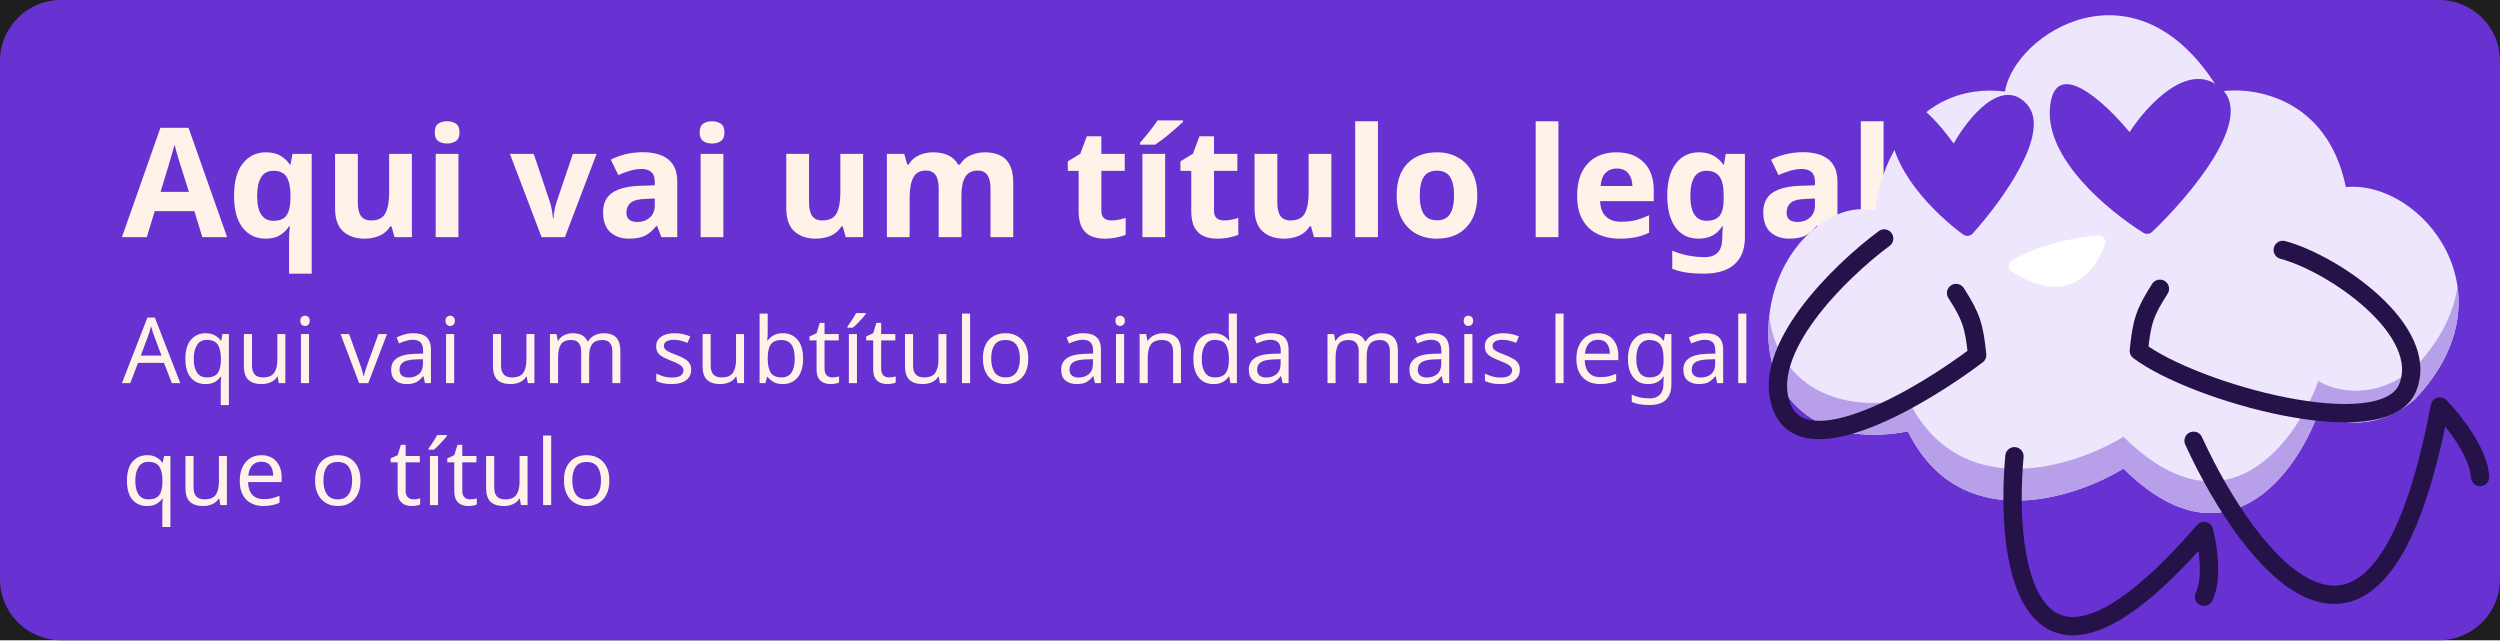
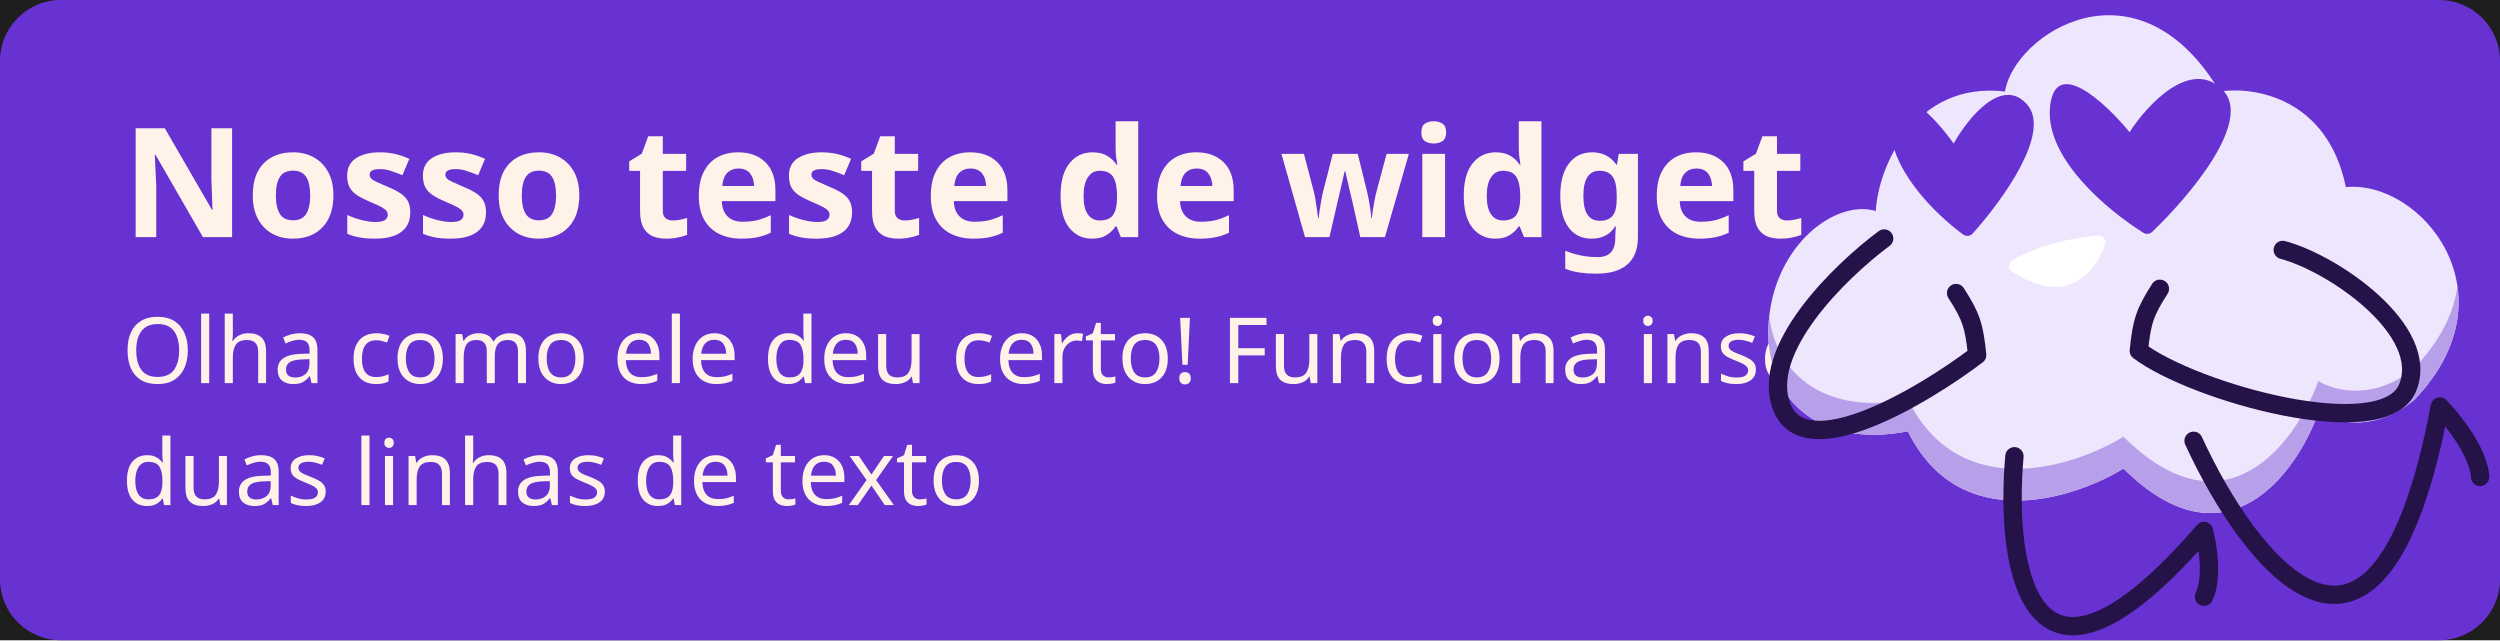
<svg xmlns="http://www.w3.org/2000/svg" width="328" height="84" viewBox="0 0 328 84" fill="none">
  <rect width="328" height="84" fill="#1E1E1E" />
  <g clip-path="url(#clip0_0_1)">
    <rect width="328" height="84" rx="8" fill="#6732D1" />
    <text fill="#FFF2E8" xml:space="preserve" style="white-space: pre" font-family="Source Sans Pro" font-size="20" font-weight="bold" letter-spacing="0em">
-       <tspan x="16" y="31.11">Aqui vai um título legal</tspan>
+       <tspan x="16" y="31.11">Nosso teste de widget</tspan>
    </text>
    <text fill="#FFF2E8" xml:space="preserve" style="white-space: pre" font-family="Source Sans Pro" font-size="12" letter-spacing="0em">
-       <tspan x="16" y="50.266">Aqui vai um subtítulo ainda mais legal </tspan>
-       <tspan x="16" y="66.266">que o título</tspan>
+       <tspan x="16" y="50.266">Olha como ele deu certo! Funciona inserir </tspan>
+       <tspan x="16" y="66.266">duas linhas de texto</tspan>
    </text>
    <path d="M291.233 12.006C280.402 -6.107 264.258 4.443 263.055 12.006C251.261 10.613 246.406 21.875 246.105 27.681C240.838 26.129 232.912 32.045 232.067 42.063C231.223 52.081 238.384 58.901 250.317 56.593C257.056 70.248 271.978 65.534 278.597 61.47C292.075 74.846 301.261 62.166 304.169 54.155C306.175 55.432 311.51 56.872 316.805 52.413C330.027 38.58 317.692 23.601 307.779 24.546C305.373 12.842 295.745 11.309 291.233 12.006Z" fill="#EEE6FC" />
    <path fill-rule="evenodd" clip-rule="evenodd" d="M232.122 41.505C233.1 49.477 239.885 54.435 250.317 52.417C257.056 66.072 271.978 61.358 278.597 57.294C292.075 70.67 301.261 57.991 304.169 49.979C306.175 51.256 311.51 52.696 316.805 48.237C320.225 44.66 321.935 41.005 322.42 37.569C323.067 42.109 321.656 47.338 316.805 52.413C311.51 56.872 306.175 55.432 304.169 54.155C301.261 62.166 292.075 74.846 278.597 61.47C271.978 65.534 257.056 70.248 250.317 56.593C238.384 58.901 231.223 52.081 232.067 42.063C232.083 41.876 232.101 41.69 232.122 41.505Z" fill="#B89FEA" />
    <path d="M287.796 57.833C295.229 74.03 312.098 95.805 320.107 53.33C321.789 55.047 325.2 59.302 325.391 62.577" stroke="#241249" stroke-width="2.405" stroke-linecap="round" stroke-linejoin="round" />
    <path d="M264.295 59.86C262.997 74.223 266.153 96.291 289.162 69.666C289.661 71.548 290.36 75.907 289.162 78.284" stroke="#241249" stroke-width="2.405" stroke-linecap="round" stroke-linejoin="round" />
    <path d="M247.201 31.291C241.431 35.569 230.679 46.008 233.829 53.541C236.98 61.073 252.191 52.04 259.403 46.582C259.013 42.763 258.636 41.565 256.639 38.447" stroke="#241249" stroke-width="2.405" stroke-linecap="round" stroke-linejoin="round" />
    <path d="M299.494 32.791C306.112 34.533 319.016 43.372 315.865 50.904C312.715 58.437 287.826 51.481 280.615 46.023C281.004 42.204 281.382 41.006 283.379 37.888" stroke="#241249" stroke-width="2.405" stroke-linecap="round" stroke-linejoin="round" />
    <path d="M248.043 15.964C248.485 9.59 253.745 15.22 256.32 18.832C258.16 15.539 262.666 9.909 265.977 13.733C269.132 17.378 262.848 26.136 258.828 30.628C258.498 30.997 257.949 31.056 257.551 30.763C253.823 28.019 247.629 21.944 248.043 15.964Z" fill="#6732D1" />
    <path d="M268.949 14.201C269.506 7.234 276.147 13.388 279.399 17.336C281.721 13.736 287.41 7.582 291.59 11.762C295.623 15.795 287.443 25.556 282.378 30.41C282.058 30.716 281.578 30.77 281.203 30.535C276.528 27.615 268.416 20.855 268.949 14.201Z" fill="#6732D1" />
    <path d="M275.226 30.907C269.697 31.407 265.883 33.012 263.956 34.198C263.409 34.534 263.434 35.289 263.971 35.639C271.126 40.291 274.853 35.85 276.18 32.081C276.4 31.455 275.887 30.847 275.226 30.907Z" fill="white" />
  </g>
  <defs>
    <clipPath id="clip0_0_1">
      <rect width="328" height="84" rx="8" fill="white" />
    </clipPath>
  </defs>
</svg>
